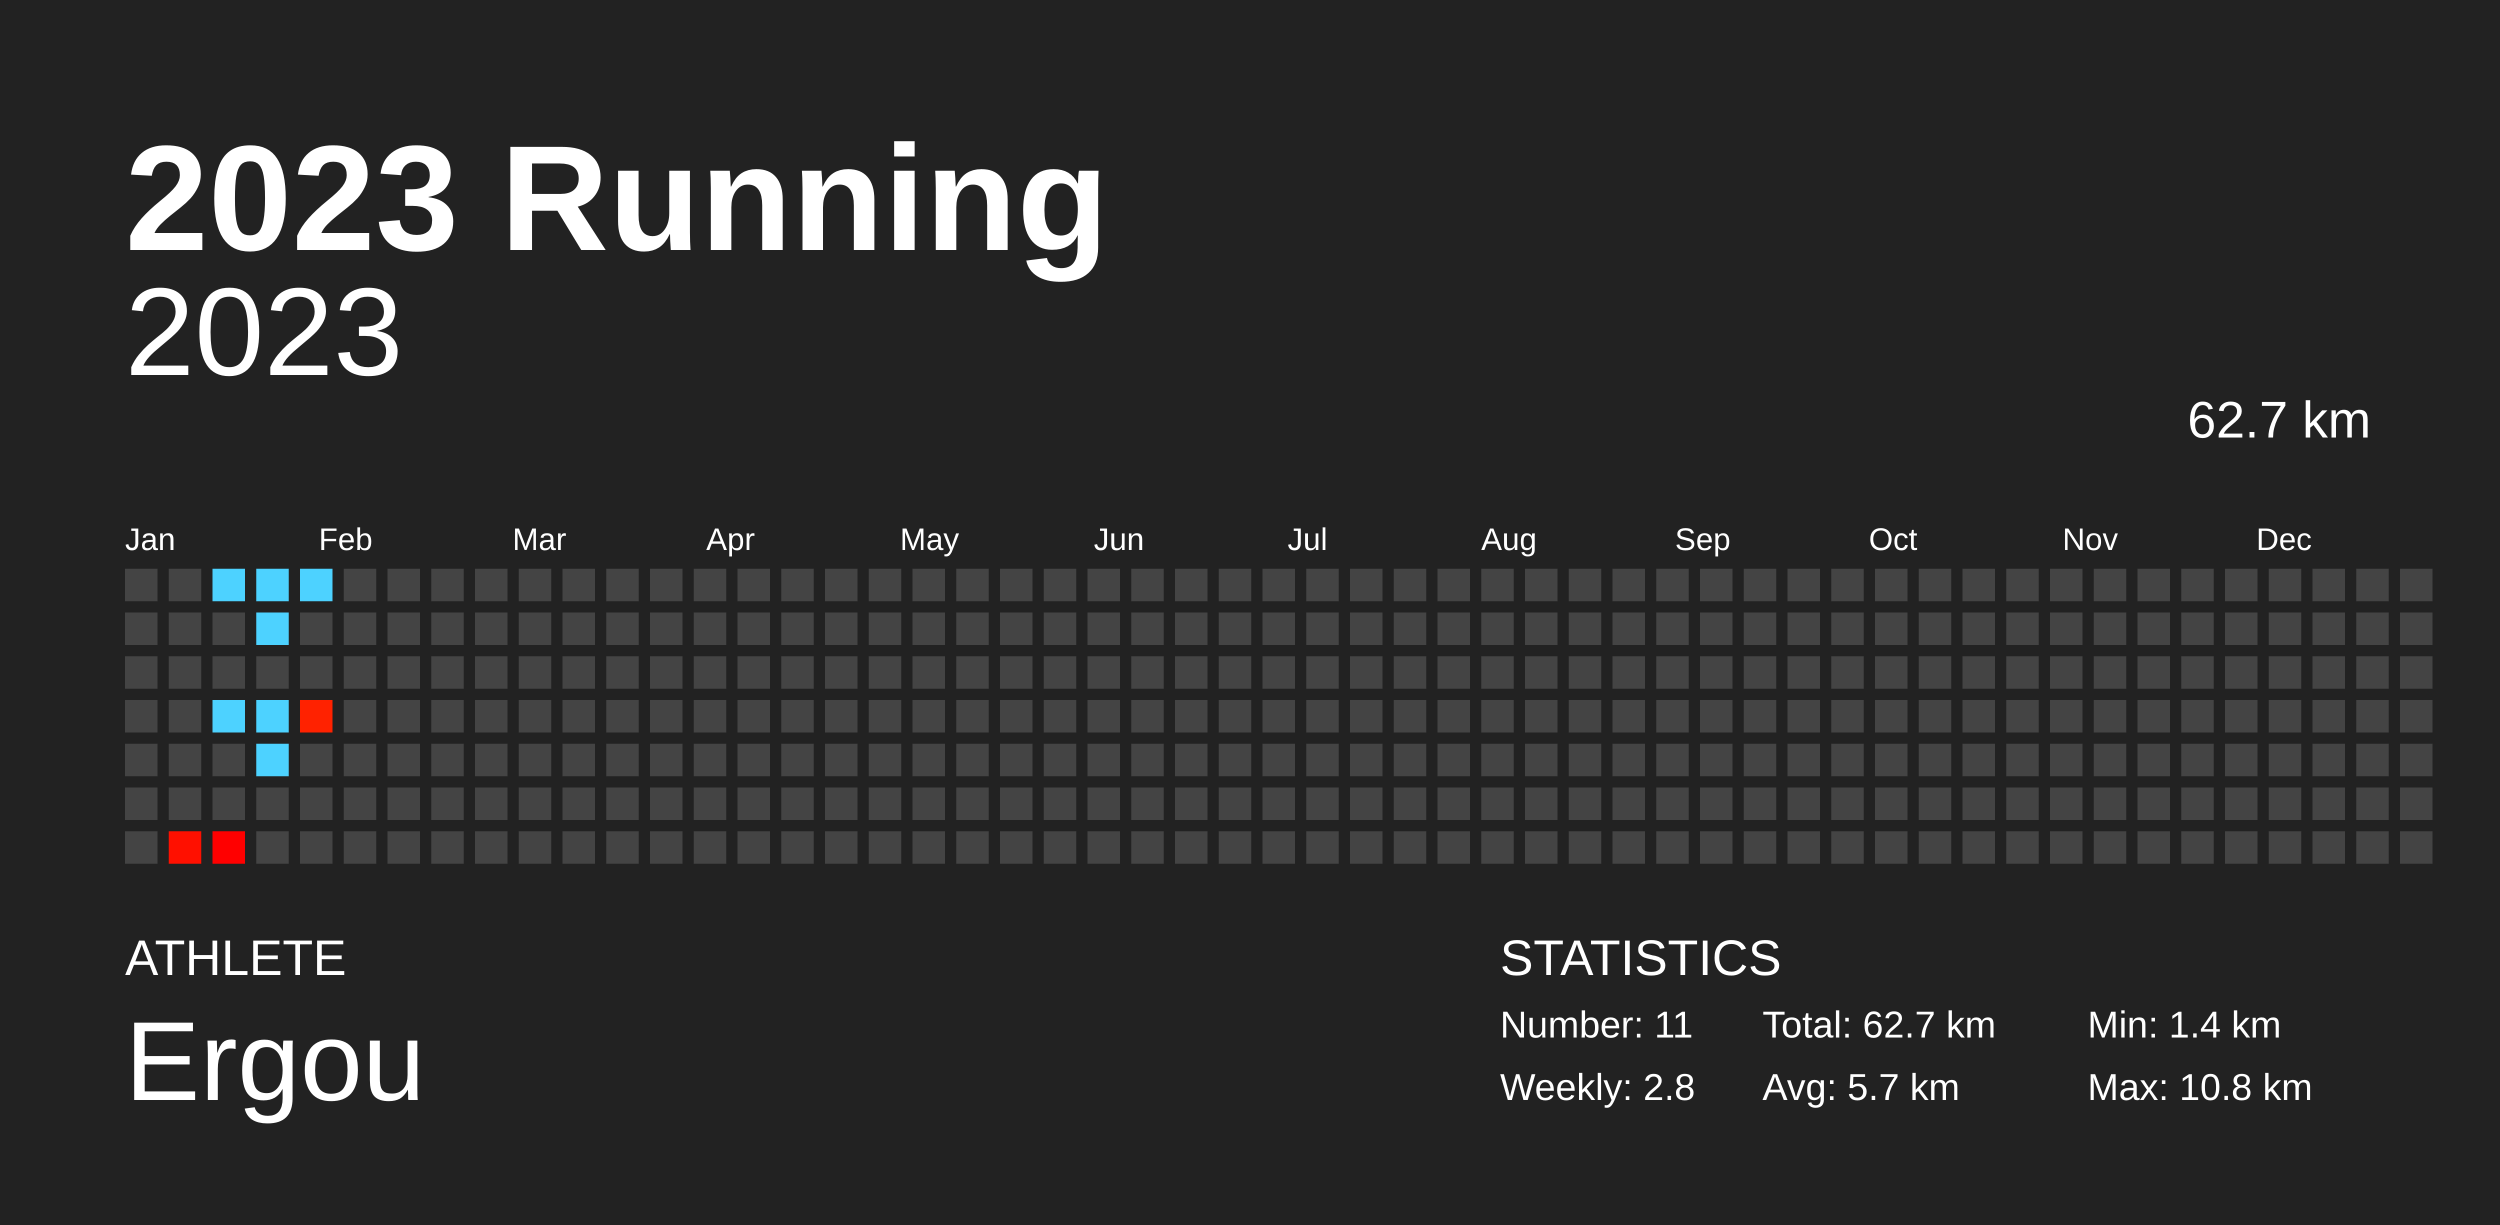
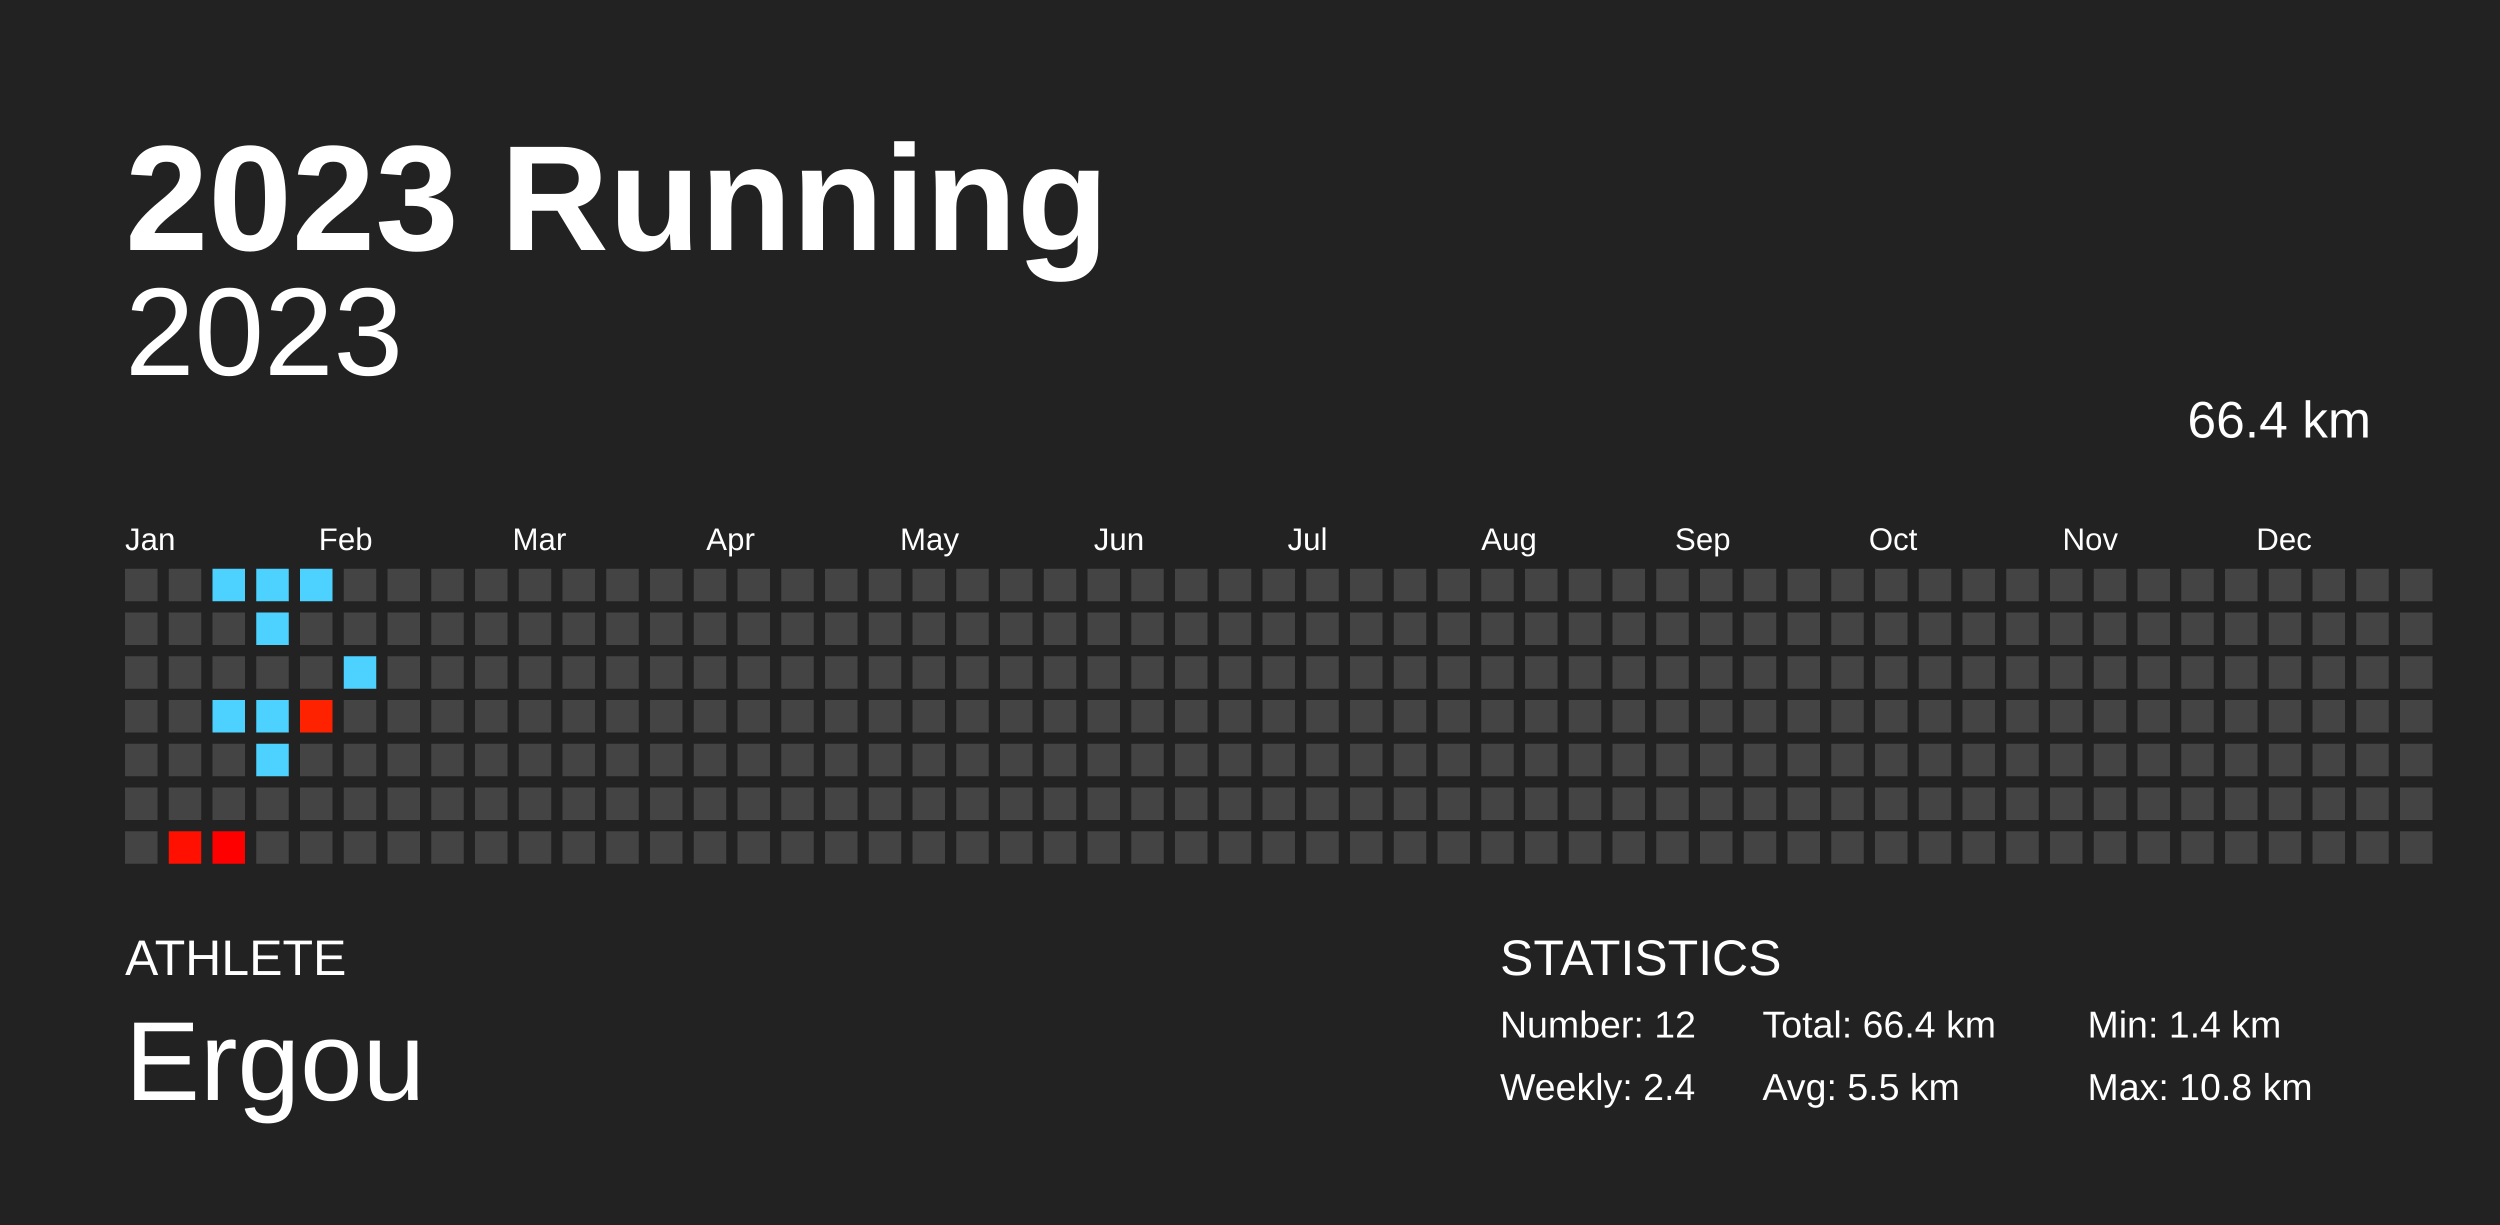
<svg xmlns="http://www.w3.org/2000/svg" baseProfile="full" height="98mm" version="1.1" viewBox="0,0,200,98" width="200mm">
  <defs />
  <rect fill="#222222" height="98" width="200" x="0" y="0" />
  <text fill="#FFFFFF" style="font-size:12px; font-family:Arial; font-weight:bold;" x="10" y="20">2023 Running</text>
  <text fill="#FFFFFF" style="font-size:4px; font-family:Arial" x="10" y="78">ATHLETE</text>
  <text fill="#FFFFFF" style="font-size:9px; font-family:Arial" x="10" y="88">Ergou</text>
  <text fill="#FFFFFF" style="font-size:4px; font-family:Arial" x="120" y="78">STATISTICS</text>
-   <text fill="#FFFFFF" style="font-size:3px; font-family:Arial" x="120" y="83">Number: 11</text>
-   <text fill="#FFFFFF" style="font-size:3px; font-family:Arial" x="120" y="88">Weekly: 2.8</text>
-   <text fill="#FFFFFF" style="font-size:3px; font-family:Arial" x="141" y="83">Total: 62.7 km</text>
-   <text fill="#FFFFFF" style="font-size:3px; font-family:Arial" x="141" y="88">Avg: 5.7 km</text>
+   <text fill="#FFFFFF" style="font-size:3px; font-family:Arial" x="120" y="83">Number: 12</text>
+   <text fill="#FFFFFF" style="font-size:3px; font-family:Arial" x="120" y="88">Weekly: 2.4</text>
+   <text fill="#FFFFFF" style="font-size:3px; font-family:Arial" x="141" y="83">Total: 66.4 km</text>
+   <text fill="#FFFFFF" style="font-size:3px; font-family:Arial" x="141" y="88">Avg: 5.5 km</text>
  <text fill="#FFFFFF" style="font-size:3px; font-family:Arial" x="167" y="83">Min: 1.4 km</text>
  <text fill="#FFFFFF" style="font-size:3px; font-family:Arial" x="167" y="88">Max: 10.8 km</text>
  <text alignment-baseline="hanging" fill="#FFFFFF" style="font-size:10.0px; font-family:Arial;" x="10" y="30">2023</text>
-   <text alignment-baseline="hanging" fill="#FFFFFF" style="font-size:4.125px; font-family:Arial;" x="175" y="35">62.7 km</text>
+   <text alignment-baseline="hanging" fill="#FFFFFF" style="font-size:4.125px; font-family:Arial;" x="175" y="35">66.4 km</text>
  <text fill="#FFFFFF" style="font-size:2.5px; font-family:Arial" x="10.0" y="44">Jan</text>
  <text fill="#FFFFFF" style="font-size:2.5px; font-family:Arial" x="25.5" y="44">Feb</text>
  <text fill="#FFFFFF" style="font-size:2.5px; font-family:Arial" x="41.0" y="44">Mar</text>
  <text fill="#FFFFFF" style="font-size:2.5px; font-family:Arial" x="56.5" y="44">Apr</text>
  <text fill="#FFFFFF" style="font-size:2.5px; font-family:Arial" x="72.0" y="44">May</text>
  <text fill="#FFFFFF" style="font-size:2.5px; font-family:Arial" x="87.5" y="44">Jun</text>
  <text fill="#FFFFFF" style="font-size:2.5px; font-family:Arial" x="103.0" y="44">Jul</text>
  <text fill="#FFFFFF" style="font-size:2.5px; font-family:Arial" x="118.5" y="44">Aug</text>
  <text fill="#FFFFFF" style="font-size:2.5px; font-family:Arial" x="134.0" y="44">Sep</text>
  <text fill="#FFFFFF" style="font-size:2.5px; font-family:Arial" x="149.5" y="44">Oct</text>
  <text fill="#FFFFFF" style="font-size:2.5px; font-family:Arial" x="165.0" y="44">Nov</text>
  <text fill="#FFFFFF" style="font-size:2.5px; font-family:Arial" x="180.5" y="44">Dec</text>
  <rect fill="#444444" height="2.6" width="2.6" x="10.0" y="45.5" />
  <rect fill="#444444" height="2.6" width="2.6" x="10.0" y="49.0" />
  <rect fill="#444444" height="2.6" width="2.6" x="10.0" y="52.5" />
  <rect fill="#444444" height="2.6" width="2.6" x="10.0" y="56.0" />
  <rect fill="#444444" height="2.6" width="2.6" x="10.0" y="59.5" />
  <rect fill="#444444" height="2.6" width="2.6" x="10.0" y="63.0" />
  <rect fill="#444444" height="2.6" width="2.6" x="10.0" y="66.5" />
  <rect fill="#444444" height="2.6" width="2.6" x="13.5" y="45.5" />
  <rect fill="#444444" height="2.6" width="2.6" x="13.5" y="49.0" />
  <rect fill="#444444" height="2.6" width="2.6" x="13.5" y="52.5" />
  <rect fill="#444444" height="2.6" width="2.6" x="13.5" y="56.0" />
  <rect fill="#444444" height="2.6" width="2.6" x="13.5" y="59.5" />
  <rect fill="#444444" height="2.6" width="2.6" x="13.5" y="63.0" />
  <rect fill="#ff1000" height="2.6" width="2.6" x="13.5" y="66.5" />
  <rect fill="#4dd2ff" height="2.6" width="2.6" x="17.0" y="45.5" />
  <rect fill="#444444" height="2.6" width="2.6" x="17.0" y="49.0" />
  <rect fill="#444444" height="2.6" width="2.6" x="17.0" y="52.5" />
  <rect fill="#4dd2ff" height="2.6" width="2.6" x="17.0" y="56.0" />
  <rect fill="#444444" height="2.6" width="2.6" x="17.0" y="59.5" />
  <rect fill="#444444" height="2.6" width="2.6" x="17.0" y="63.0" />
  <rect fill="#ff0000" height="2.6" width="2.6" x="17.0" y="66.5" />
  <rect fill="#4dd2ff" height="2.6" width="2.6" x="20.5" y="45.5" />
  <rect fill="#4dd2ff" height="2.6" width="2.6" x="20.5" y="49.0" />
  <rect fill="#444444" height="2.6" width="2.6" x="20.5" y="52.5" />
  <rect fill="#4dd2ff" height="2.6" width="2.6" x="20.5" y="56.0" />
  <rect fill="#4dd2ff" height="2.6" width="2.6" x="20.5" y="59.5" />
  <rect fill="#444444" height="2.6" width="2.6" x="20.5" y="63.0" />
  <rect fill="#444444" height="2.6" width="2.6" x="20.5" y="66.5" />
  <rect fill="#4dd2ff" height="2.6" width="2.6" x="24.0" y="45.5" />
  <rect fill="#444444" height="2.6" width="2.6" x="24.0" y="49.0" />
  <rect fill="#444444" height="2.6" width="2.6" x="24.0" y="52.5" />
  <rect fill="#ff2200" height="2.6" width="2.6" x="24.0" y="56.0" />
  <rect fill="#444444" height="2.6" width="2.6" x="24.0" y="59.5" />
  <rect fill="#444444" height="2.6" width="2.6" x="24.0" y="63.0" />
  <rect fill="#444444" height="2.6" width="2.6" x="24.0" y="66.5" />
  <rect fill="#444444" height="2.6" width="2.6" x="27.5" y="45.5" />
  <rect fill="#444444" height="2.6" width="2.6" x="27.5" y="49.0" />
-   <rect fill="#444444" height="2.6" width="2.6" x="27.5" y="52.5" />
+   <rect fill="#4dd2ff" height="2.6" width="2.6" x="27.5" y="52.5" />
  <rect fill="#444444" height="2.6" width="2.6" x="27.5" y="56.0" />
  <rect fill="#444444" height="2.6" width="2.6" x="27.5" y="59.5" />
  <rect fill="#444444" height="2.6" width="2.6" x="27.5" y="63.0" />
  <rect fill="#444444" height="2.6" width="2.6" x="27.5" y="66.5" />
  <rect fill="#444444" height="2.6" width="2.6" x="31.0" y="45.5" />
  <rect fill="#444444" height="2.6" width="2.6" x="31.0" y="49.0" />
  <rect fill="#444444" height="2.6" width="2.6" x="31.0" y="52.5" />
  <rect fill="#444444" height="2.6" width="2.6" x="31.0" y="56.0" />
  <rect fill="#444444" height="2.6" width="2.6" x="31.0" y="59.5" />
  <rect fill="#444444" height="2.6" width="2.6" x="31.0" y="63.0" />
  <rect fill="#444444" height="2.6" width="2.6" x="31.0" y="66.5" />
  <rect fill="#444444" height="2.6" width="2.6" x="34.5" y="45.5" />
  <rect fill="#444444" height="2.6" width="2.6" x="34.5" y="49.0" />
  <rect fill="#444444" height="2.6" width="2.6" x="34.5" y="52.5" />
  <rect fill="#444444" height="2.6" width="2.6" x="34.5" y="56.0" />
  <rect fill="#444444" height="2.6" width="2.6" x="34.5" y="59.5" />
  <rect fill="#444444" height="2.6" width="2.6" x="34.5" y="63.0" />
  <rect fill="#444444" height="2.6" width="2.6" x="34.5" y="66.5" />
  <rect fill="#444444" height="2.6" width="2.6" x="38.0" y="45.5" />
  <rect fill="#444444" height="2.6" width="2.6" x="38.0" y="49.0" />
  <rect fill="#444444" height="2.6" width="2.6" x="38.0" y="52.5" />
  <rect fill="#444444" height="2.6" width="2.6" x="38.0" y="56.0" />
  <rect fill="#444444" height="2.6" width="2.6" x="38.0" y="59.5" />
  <rect fill="#444444" height="2.6" width="2.6" x="38.0" y="63.0" />
  <rect fill="#444444" height="2.6" width="2.6" x="38.0" y="66.5" />
  <rect fill="#444444" height="2.6" width="2.6" x="41.5" y="45.5" />
  <rect fill="#444444" height="2.6" width="2.6" x="41.5" y="49.0" />
  <rect fill="#444444" height="2.6" width="2.6" x="41.5" y="52.5" />
  <rect fill="#444444" height="2.6" width="2.6" x="41.5" y="56.0" />
  <rect fill="#444444" height="2.6" width="2.6" x="41.5" y="59.5" />
  <rect fill="#444444" height="2.6" width="2.6" x="41.5" y="63.0" />
  <rect fill="#444444" height="2.6" width="2.6" x="41.5" y="66.5" />
  <rect fill="#444444" height="2.6" width="2.6" x="45.0" y="45.5" />
  <rect fill="#444444" height="2.6" width="2.6" x="45.0" y="49.0" />
  <rect fill="#444444" height="2.6" width="2.6" x="45.0" y="52.5" />
  <rect fill="#444444" height="2.6" width="2.6" x="45.0" y="56.0" />
  <rect fill="#444444" height="2.6" width="2.6" x="45.0" y="59.5" />
  <rect fill="#444444" height="2.6" width="2.6" x="45.0" y="63.0" />
  <rect fill="#444444" height="2.6" width="2.6" x="45.0" y="66.5" />
  <rect fill="#444444" height="2.6" width="2.6" x="48.5" y="45.5" />
  <rect fill="#444444" height="2.6" width="2.6" x="48.5" y="49.0" />
  <rect fill="#444444" height="2.6" width="2.6" x="48.5" y="52.5" />
  <rect fill="#444444" height="2.6" width="2.6" x="48.5" y="56.0" />
  <rect fill="#444444" height="2.6" width="2.6" x="48.5" y="59.5" />
  <rect fill="#444444" height="2.6" width="2.6" x="48.5" y="63.0" />
  <rect fill="#444444" height="2.6" width="2.6" x="48.5" y="66.5" />
  <rect fill="#444444" height="2.6" width="2.6" x="52.0" y="45.5" />
  <rect fill="#444444" height="2.6" width="2.6" x="52.0" y="49.0" />
  <rect fill="#444444" height="2.6" width="2.6" x="52.0" y="52.5" />
  <rect fill="#444444" height="2.6" width="2.6" x="52.0" y="56.0" />
  <rect fill="#444444" height="2.6" width="2.6" x="52.0" y="59.5" />
  <rect fill="#444444" height="2.6" width="2.6" x="52.0" y="63.0" />
  <rect fill="#444444" height="2.6" width="2.6" x="52.0" y="66.5" />
  <rect fill="#444444" height="2.6" width="2.6" x="55.5" y="45.5" />
  <rect fill="#444444" height="2.6" width="2.6" x="55.5" y="49.0" />
  <rect fill="#444444" height="2.6" width="2.6" x="55.5" y="52.5" />
  <rect fill="#444444" height="2.6" width="2.6" x="55.5" y="56.0" />
  <rect fill="#444444" height="2.6" width="2.6" x="55.5" y="59.5" />
  <rect fill="#444444" height="2.6" width="2.6" x="55.5" y="63.0" />
  <rect fill="#444444" height="2.6" width="2.6" x="55.5" y="66.5" />
  <rect fill="#444444" height="2.6" width="2.6" x="59.0" y="45.5" />
  <rect fill="#444444" height="2.6" width="2.6" x="59.0" y="49.0" />
  <rect fill="#444444" height="2.6" width="2.6" x="59.0" y="52.5" />
  <rect fill="#444444" height="2.6" width="2.6" x="59.0" y="56.0" />
  <rect fill="#444444" height="2.6" width="2.6" x="59.0" y="59.5" />
  <rect fill="#444444" height="2.6" width="2.6" x="59.0" y="63.0" />
  <rect fill="#444444" height="2.6" width="2.6" x="59.0" y="66.5" />
  <rect fill="#444444" height="2.6" width="2.6" x="62.5" y="45.5" />
  <rect fill="#444444" height="2.6" width="2.6" x="62.5" y="49.0" />
  <rect fill="#444444" height="2.6" width="2.6" x="62.5" y="52.5" />
  <rect fill="#444444" height="2.6" width="2.6" x="62.5" y="56.0" />
  <rect fill="#444444" height="2.6" width="2.6" x="62.5" y="59.5" />
  <rect fill="#444444" height="2.6" width="2.6" x="62.5" y="63.0" />
  <rect fill="#444444" height="2.6" width="2.6" x="62.5" y="66.5" />
  <rect fill="#444444" height="2.6" width="2.6" x="66.0" y="45.5" />
  <rect fill="#444444" height="2.6" width="2.6" x="66.0" y="49.0" />
  <rect fill="#444444" height="2.6" width="2.6" x="66.0" y="52.5" />
  <rect fill="#444444" height="2.6" width="2.6" x="66.0" y="56.0" />
  <rect fill="#444444" height="2.6" width="2.6" x="66.0" y="59.5" />
  <rect fill="#444444" height="2.6" width="2.6" x="66.0" y="63.0" />
  <rect fill="#444444" height="2.6" width="2.6" x="66.0" y="66.5" />
  <rect fill="#444444" height="2.6" width="2.6" x="69.5" y="45.5" />
  <rect fill="#444444" height="2.6" width="2.6" x="69.5" y="49.0" />
  <rect fill="#444444" height="2.6" width="2.6" x="69.5" y="52.5" />
  <rect fill="#444444" height="2.6" width="2.6" x="69.5" y="56.0" />
  <rect fill="#444444" height="2.6" width="2.6" x="69.5" y="59.5" />
  <rect fill="#444444" height="2.6" width="2.6" x="69.5" y="63.0" />
  <rect fill="#444444" height="2.6" width="2.6" x="69.5" y="66.5" />
  <rect fill="#444444" height="2.6" width="2.6" x="73.0" y="45.5" />
  <rect fill="#444444" height="2.6" width="2.6" x="73.0" y="49.0" />
  <rect fill="#444444" height="2.6" width="2.6" x="73.0" y="52.5" />
  <rect fill="#444444" height="2.6" width="2.6" x="73.0" y="56.0" />
  <rect fill="#444444" height="2.6" width="2.6" x="73.0" y="59.5" />
  <rect fill="#444444" height="2.6" width="2.6" x="73.0" y="63.0" />
  <rect fill="#444444" height="2.6" width="2.6" x="73.0" y="66.5" />
  <rect fill="#444444" height="2.6" width="2.6" x="76.5" y="45.5" />
  <rect fill="#444444" height="2.6" width="2.6" x="76.5" y="49.0" />
  <rect fill="#444444" height="2.6" width="2.6" x="76.5" y="52.5" />
  <rect fill="#444444" height="2.6" width="2.6" x="76.5" y="56.0" />
  <rect fill="#444444" height="2.6" width="2.6" x="76.5" y="59.5" />
  <rect fill="#444444" height="2.6" width="2.6" x="76.5" y="63.0" />
  <rect fill="#444444" height="2.6" width="2.6" x="76.5" y="66.5" />
  <rect fill="#444444" height="2.6" width="2.6" x="80.0" y="45.5" />
  <rect fill="#444444" height="2.6" width="2.6" x="80.0" y="49.0" />
  <rect fill="#444444" height="2.6" width="2.6" x="80.0" y="52.5" />
  <rect fill="#444444" height="2.6" width="2.6" x="80.0" y="56.0" />
  <rect fill="#444444" height="2.6" width="2.6" x="80.0" y="59.5" />
  <rect fill="#444444" height="2.6" width="2.6" x="80.0" y="63.0" />
  <rect fill="#444444" height="2.6" width="2.6" x="80.0" y="66.5" />
  <rect fill="#444444" height="2.6" width="2.6" x="83.5" y="45.5" />
  <rect fill="#444444" height="2.6" width="2.6" x="83.5" y="49.0" />
  <rect fill="#444444" height="2.6" width="2.6" x="83.5" y="52.5" />
  <rect fill="#444444" height="2.6" width="2.6" x="83.5" y="56.0" />
  <rect fill="#444444" height="2.6" width="2.6" x="83.5" y="59.5" />
  <rect fill="#444444" height="2.6" width="2.6" x="83.5" y="63.0" />
  <rect fill="#444444" height="2.6" width="2.6" x="83.5" y="66.5" />
  <rect fill="#444444" height="2.6" width="2.6" x="87.0" y="45.5" />
  <rect fill="#444444" height="2.6" width="2.6" x="87.0" y="49.0" />
  <rect fill="#444444" height="2.6" width="2.6" x="87.0" y="52.5" />
  <rect fill="#444444" height="2.6" width="2.6" x="87.0" y="56.0" />
  <rect fill="#444444" height="2.6" width="2.6" x="87.0" y="59.5" />
  <rect fill="#444444" height="2.6" width="2.6" x="87.0" y="63.0" />
  <rect fill="#444444" height="2.6" width="2.6" x="87.0" y="66.5" />
  <rect fill="#444444" height="2.6" width="2.6" x="90.5" y="45.5" />
  <rect fill="#444444" height="2.6" width="2.6" x="90.5" y="49.0" />
  <rect fill="#444444" height="2.6" width="2.6" x="90.5" y="52.5" />
  <rect fill="#444444" height="2.6" width="2.6" x="90.5" y="56.0" />
  <rect fill="#444444" height="2.6" width="2.6" x="90.5" y="59.5" />
  <rect fill="#444444" height="2.6" width="2.6" x="90.5" y="63.0" />
  <rect fill="#444444" height="2.6" width="2.6" x="90.5" y="66.5" />
  <rect fill="#444444" height="2.6" width="2.6" x="94.0" y="45.5" />
  <rect fill="#444444" height="2.6" width="2.6" x="94.0" y="49.0" />
  <rect fill="#444444" height="2.6" width="2.6" x="94.0" y="52.5" />
  <rect fill="#444444" height="2.6" width="2.6" x="94.0" y="56.0" />
  <rect fill="#444444" height="2.6" width="2.6" x="94.0" y="59.5" />
  <rect fill="#444444" height="2.6" width="2.6" x="94.0" y="63.0" />
  <rect fill="#444444" height="2.6" width="2.6" x="94.0" y="66.5" />
  <rect fill="#444444" height="2.6" width="2.6" x="97.5" y="45.5" />
  <rect fill="#444444" height="2.6" width="2.6" x="97.5" y="49.0" />
  <rect fill="#444444" height="2.6" width="2.6" x="97.5" y="52.5" />
  <rect fill="#444444" height="2.6" width="2.6" x="97.5" y="56.0" />
  <rect fill="#444444" height="2.6" width="2.6" x="97.5" y="59.5" />
  <rect fill="#444444" height="2.6" width="2.6" x="97.5" y="63.0" />
  <rect fill="#444444" height="2.6" width="2.6" x="97.5" y="66.5" />
  <rect fill="#444444" height="2.6" width="2.6" x="101.0" y="45.5" />
  <rect fill="#444444" height="2.6" width="2.6" x="101.0" y="49.0" />
  <rect fill="#444444" height="2.6" width="2.6" x="101.0" y="52.5" />
  <rect fill="#444444" height="2.6" width="2.6" x="101.0" y="56.0" />
  <rect fill="#444444" height="2.6" width="2.6" x="101.0" y="59.5" />
  <rect fill="#444444" height="2.6" width="2.6" x="101.0" y="63.0" />
  <rect fill="#444444" height="2.6" width="2.6" x="101.0" y="66.5" />
  <rect fill="#444444" height="2.6" width="2.6" x="104.5" y="45.5" />
  <rect fill="#444444" height="2.6" width="2.6" x="104.5" y="49.0" />
  <rect fill="#444444" height="2.6" width="2.6" x="104.5" y="52.5" />
  <rect fill="#444444" height="2.6" width="2.6" x="104.5" y="56.0" />
  <rect fill="#444444" height="2.6" width="2.6" x="104.5" y="59.5" />
  <rect fill="#444444" height="2.6" width="2.6" x="104.5" y="63.0" />
  <rect fill="#444444" height="2.6" width="2.6" x="104.5" y="66.5" />
  <rect fill="#444444" height="2.6" width="2.6" x="108.0" y="45.5" />
  <rect fill="#444444" height="2.6" width="2.6" x="108.0" y="49.0" />
  <rect fill="#444444" height="2.6" width="2.6" x="108.0" y="52.5" />
  <rect fill="#444444" height="2.6" width="2.6" x="108.0" y="56.0" />
  <rect fill="#444444" height="2.6" width="2.6" x="108.0" y="59.5" />
  <rect fill="#444444" height="2.6" width="2.6" x="108.0" y="63.0" />
  <rect fill="#444444" height="2.6" width="2.6" x="108.0" y="66.5" />
  <rect fill="#444444" height="2.6" width="2.6" x="111.5" y="45.5" />
  <rect fill="#444444" height="2.6" width="2.6" x="111.5" y="49.0" />
  <rect fill="#444444" height="2.6" width="2.6" x="111.5" y="52.5" />
  <rect fill="#444444" height="2.6" width="2.6" x="111.5" y="56.0" />
  <rect fill="#444444" height="2.6" width="2.6" x="111.5" y="59.5" />
  <rect fill="#444444" height="2.6" width="2.6" x="111.5" y="63.0" />
  <rect fill="#444444" height="2.6" width="2.6" x="111.5" y="66.5" />
  <rect fill="#444444" height="2.6" width="2.6" x="115.0" y="45.5" />
  <rect fill="#444444" height="2.6" width="2.6" x="115.0" y="49.0" />
  <rect fill="#444444" height="2.6" width="2.6" x="115.0" y="52.5" />
  <rect fill="#444444" height="2.6" width="2.6" x="115.0" y="56.0" />
  <rect fill="#444444" height="2.6" width="2.6" x="115.0" y="59.5" />
  <rect fill="#444444" height="2.6" width="2.6" x="115.0" y="63.0" />
  <rect fill="#444444" height="2.6" width="2.6" x="115.0" y="66.5" />
  <rect fill="#444444" height="2.6" width="2.6" x="118.5" y="45.5" />
  <rect fill="#444444" height="2.6" width="2.6" x="118.5" y="49.0" />
  <rect fill="#444444" height="2.6" width="2.6" x="118.5" y="52.5" />
  <rect fill="#444444" height="2.6" width="2.6" x="118.5" y="56.0" />
  <rect fill="#444444" height="2.6" width="2.6" x="118.5" y="59.5" />
  <rect fill="#444444" height="2.6" width="2.6" x="118.5" y="63.0" />
  <rect fill="#444444" height="2.6" width="2.6" x="118.5" y="66.5" />
  <rect fill="#444444" height="2.6" width="2.6" x="122.0" y="45.5" />
  <rect fill="#444444" height="2.6" width="2.6" x="122.0" y="49.0" />
  <rect fill="#444444" height="2.6" width="2.6" x="122.0" y="52.5" />
  <rect fill="#444444" height="2.6" width="2.6" x="122.0" y="56.0" />
  <rect fill="#444444" height="2.6" width="2.6" x="122.0" y="59.5" />
  <rect fill="#444444" height="2.6" width="2.6" x="122.0" y="63.0" />
  <rect fill="#444444" height="2.6" width="2.6" x="122.0" y="66.5" />
  <rect fill="#444444" height="2.6" width="2.6" x="125.5" y="45.5" />
  <rect fill="#444444" height="2.6" width="2.6" x="125.5" y="49.0" />
  <rect fill="#444444" height="2.6" width="2.6" x="125.5" y="52.5" />
  <rect fill="#444444" height="2.6" width="2.6" x="125.5" y="56.0" />
  <rect fill="#444444" height="2.6" width="2.6" x="125.5" y="59.5" />
  <rect fill="#444444" height="2.6" width="2.6" x="125.5" y="63.0" />
  <rect fill="#444444" height="2.6" width="2.6" x="125.5" y="66.5" />
  <rect fill="#444444" height="2.6" width="2.6" x="129.0" y="45.5" />
  <rect fill="#444444" height="2.6" width="2.6" x="129.0" y="49.0" />
  <rect fill="#444444" height="2.6" width="2.6" x="129.0" y="52.5" />
  <rect fill="#444444" height="2.6" width="2.6" x="129.0" y="56.0" />
  <rect fill="#444444" height="2.6" width="2.6" x="129.0" y="59.5" />
  <rect fill="#444444" height="2.6" width="2.6" x="129.0" y="63.0" />
  <rect fill="#444444" height="2.6" width="2.6" x="129.0" y="66.5" />
  <rect fill="#444444" height="2.6" width="2.6" x="132.5" y="45.5" />
  <rect fill="#444444" height="2.6" width="2.6" x="132.5" y="49.0" />
  <rect fill="#444444" height="2.6" width="2.6" x="132.5" y="52.5" />
  <rect fill="#444444" height="2.6" width="2.6" x="132.5" y="56.0" />
  <rect fill="#444444" height="2.6" width="2.6" x="132.5" y="59.5" />
  <rect fill="#444444" height="2.6" width="2.6" x="132.5" y="63.0" />
  <rect fill="#444444" height="2.6" width="2.6" x="132.5" y="66.5" />
  <rect fill="#444444" height="2.6" width="2.6" x="136.0" y="45.5" />
  <rect fill="#444444" height="2.6" width="2.6" x="136.0" y="49.0" />
  <rect fill="#444444" height="2.6" width="2.6" x="136.0" y="52.5" />
  <rect fill="#444444" height="2.6" width="2.6" x="136.0" y="56.0" />
  <rect fill="#444444" height="2.6" width="2.6" x="136.0" y="59.5" />
  <rect fill="#444444" height="2.6" width="2.6" x="136.0" y="63.0" />
  <rect fill="#444444" height="2.6" width="2.6" x="136.0" y="66.5" />
  <rect fill="#444444" height="2.6" width="2.6" x="139.5" y="45.5" />
  <rect fill="#444444" height="2.6" width="2.6" x="139.5" y="49.0" />
  <rect fill="#444444" height="2.6" width="2.6" x="139.5" y="52.5" />
  <rect fill="#444444" height="2.6" width="2.6" x="139.5" y="56.0" />
  <rect fill="#444444" height="2.6" width="2.6" x="139.5" y="59.5" />
  <rect fill="#444444" height="2.6" width="2.6" x="139.5" y="63.0" />
  <rect fill="#444444" height="2.6" width="2.6" x="139.5" y="66.5" />
  <rect fill="#444444" height="2.6" width="2.6" x="143.0" y="45.5" />
  <rect fill="#444444" height="2.6" width="2.6" x="143.0" y="49.0" />
  <rect fill="#444444" height="2.6" width="2.6" x="143.0" y="52.5" />
  <rect fill="#444444" height="2.6" width="2.6" x="143.0" y="56.0" />
  <rect fill="#444444" height="2.6" width="2.6" x="143.0" y="59.5" />
  <rect fill="#444444" height="2.6" width="2.6" x="143.0" y="63.0" />
  <rect fill="#444444" height="2.6" width="2.6" x="143.0" y="66.5" />
  <rect fill="#444444" height="2.6" width="2.6" x="146.5" y="45.5" />
  <rect fill="#444444" height="2.6" width="2.6" x="146.5" y="49.0" />
  <rect fill="#444444" height="2.6" width="2.6" x="146.5" y="52.5" />
  <rect fill="#444444" height="2.6" width="2.6" x="146.5" y="56.0" />
  <rect fill="#444444" height="2.6" width="2.6" x="146.5" y="59.5" />
  <rect fill="#444444" height="2.6" width="2.6" x="146.5" y="63.0" />
  <rect fill="#444444" height="2.6" width="2.6" x="146.5" y="66.5" />
  <rect fill="#444444" height="2.6" width="2.6" x="150.0" y="45.5" />
  <rect fill="#444444" height="2.6" width="2.6" x="150.0" y="49.0" />
  <rect fill="#444444" height="2.6" width="2.6" x="150.0" y="52.5" />
  <rect fill="#444444" height="2.6" width="2.6" x="150.0" y="56.0" />
  <rect fill="#444444" height="2.6" width="2.6" x="150.0" y="59.5" />
  <rect fill="#444444" height="2.6" width="2.6" x="150.0" y="63.0" />
  <rect fill="#444444" height="2.6" width="2.6" x="150.0" y="66.5" />
  <rect fill="#444444" height="2.6" width="2.6" x="153.5" y="45.5" />
  <rect fill="#444444" height="2.6" width="2.6" x="153.5" y="49.0" />
  <rect fill="#444444" height="2.6" width="2.6" x="153.5" y="52.5" />
  <rect fill="#444444" height="2.6" width="2.6" x="153.5" y="56.0" />
  <rect fill="#444444" height="2.6" width="2.6" x="153.5" y="59.5" />
  <rect fill="#444444" height="2.6" width="2.6" x="153.5" y="63.0" />
  <rect fill="#444444" height="2.6" width="2.6" x="153.5" y="66.5" />
  <rect fill="#444444" height="2.6" width="2.6" x="157.0" y="45.5" />
  <rect fill="#444444" height="2.6" width="2.6" x="157.0" y="49.0" />
  <rect fill="#444444" height="2.6" width="2.6" x="157.0" y="52.5" />
  <rect fill="#444444" height="2.6" width="2.6" x="157.0" y="56.0" />
  <rect fill="#444444" height="2.6" width="2.6" x="157.0" y="59.5" />
  <rect fill="#444444" height="2.6" width="2.6" x="157.0" y="63.0" />
  <rect fill="#444444" height="2.6" width="2.6" x="157.0" y="66.5" />
  <rect fill="#444444" height="2.6" width="2.6" x="160.5" y="45.5" />
  <rect fill="#444444" height="2.6" width="2.6" x="160.5" y="49.0" />
  <rect fill="#444444" height="2.6" width="2.6" x="160.5" y="52.5" />
  <rect fill="#444444" height="2.6" width="2.6" x="160.5" y="56.0" />
  <rect fill="#444444" height="2.6" width="2.6" x="160.5" y="59.5" />
  <rect fill="#444444" height="2.6" width="2.6" x="160.5" y="63.0" />
  <rect fill="#444444" height="2.6" width="2.6" x="160.5" y="66.5" />
  <rect fill="#444444" height="2.6" width="2.6" x="164.0" y="45.5" />
  <rect fill="#444444" height="2.6" width="2.6" x="164.0" y="49.0" />
  <rect fill="#444444" height="2.6" width="2.6" x="164.0" y="52.5" />
  <rect fill="#444444" height="2.6" width="2.6" x="164.0" y="56.0" />
  <rect fill="#444444" height="2.6" width="2.6" x="164.0" y="59.5" />
  <rect fill="#444444" height="2.6" width="2.6" x="164.0" y="63.0" />
  <rect fill="#444444" height="2.6" width="2.6" x="164.0" y="66.5" />
  <rect fill="#444444" height="2.6" width="2.6" x="167.5" y="45.5" />
  <rect fill="#444444" height="2.6" width="2.6" x="167.5" y="49.0" />
  <rect fill="#444444" height="2.6" width="2.6" x="167.5" y="52.5" />
  <rect fill="#444444" height="2.6" width="2.6" x="167.5" y="56.0" />
  <rect fill="#444444" height="2.6" width="2.6" x="167.5" y="59.5" />
  <rect fill="#444444" height="2.6" width="2.6" x="167.5" y="63.0" />
  <rect fill="#444444" height="2.6" width="2.6" x="167.5" y="66.5" />
  <rect fill="#444444" height="2.6" width="2.6" x="171.0" y="45.5" />
  <rect fill="#444444" height="2.6" width="2.6" x="171.0" y="49.0" />
  <rect fill="#444444" height="2.6" width="2.6" x="171.0" y="52.5" />
  <rect fill="#444444" height="2.6" width="2.6" x="171.0" y="56.0" />
  <rect fill="#444444" height="2.6" width="2.6" x="171.0" y="59.5" />
  <rect fill="#444444" height="2.6" width="2.6" x="171.0" y="63.0" />
  <rect fill="#444444" height="2.6" width="2.6" x="171.0" y="66.5" />
  <rect fill="#444444" height="2.6" width="2.6" x="174.5" y="45.5" />
  <rect fill="#444444" height="2.6" width="2.6" x="174.5" y="49.0" />
  <rect fill="#444444" height="2.6" width="2.6" x="174.5" y="52.5" />
  <rect fill="#444444" height="2.6" width="2.6" x="174.5" y="56.0" />
  <rect fill="#444444" height="2.6" width="2.6" x="174.5" y="59.5" />
  <rect fill="#444444" height="2.6" width="2.6" x="174.5" y="63.0" />
  <rect fill="#444444" height="2.6" width="2.6" x="174.5" y="66.5" />
  <rect fill="#444444" height="2.6" width="2.6" x="178.0" y="45.5" />
  <rect fill="#444444" height="2.6" width="2.6" x="178.0" y="49.0" />
  <rect fill="#444444" height="2.6" width="2.6" x="178.0" y="52.5" />
  <rect fill="#444444" height="2.6" width="2.6" x="178.0" y="56.0" />
  <rect fill="#444444" height="2.6" width="2.6" x="178.0" y="59.5" />
  <rect fill="#444444" height="2.6" width="2.6" x="178.0" y="63.0" />
  <rect fill="#444444" height="2.6" width="2.6" x="178.0" y="66.5" />
  <rect fill="#444444" height="2.6" width="2.6" x="181.5" y="45.5" />
  <rect fill="#444444" height="2.6" width="2.6" x="181.5" y="49.0" />
  <rect fill="#444444" height="2.6" width="2.6" x="181.5" y="52.5" />
  <rect fill="#444444" height="2.6" width="2.6" x="181.5" y="56.0" />
  <rect fill="#444444" height="2.6" width="2.6" x="181.5" y="59.5" />
  <rect fill="#444444" height="2.6" width="2.6" x="181.5" y="63.0" />
  <rect fill="#444444" height="2.6" width="2.6" x="181.5" y="66.5" />
  <rect fill="#444444" height="2.6" width="2.6" x="185.0" y="45.5" />
  <rect fill="#444444" height="2.6" width="2.6" x="185.0" y="49.0" />
  <rect fill="#444444" height="2.6" width="2.6" x="185.0" y="52.5" />
  <rect fill="#444444" height="2.6" width="2.6" x="185.0" y="56.0" />
  <rect fill="#444444" height="2.6" width="2.6" x="185.0" y="59.5" />
  <rect fill="#444444" height="2.6" width="2.6" x="185.0" y="63.0" />
  <rect fill="#444444" height="2.6" width="2.6" x="185.0" y="66.5" />
  <rect fill="#444444" height="2.6" width="2.6" x="188.5" y="45.5" />
  <rect fill="#444444" height="2.6" width="2.6" x="188.5" y="49.0" />
  <rect fill="#444444" height="2.6" width="2.6" x="188.5" y="52.5" />
  <rect fill="#444444" height="2.6" width="2.6" x="188.5" y="56.0" />
  <rect fill="#444444" height="2.6" width="2.6" x="188.5" y="59.5" />
  <rect fill="#444444" height="2.6" width="2.6" x="188.5" y="63.0" />
  <rect fill="#444444" height="2.6" width="2.6" x="188.5" y="66.5" />
  <rect fill="#444444" height="2.6" width="2.6" x="192.0" y="45.5" />
  <rect fill="#444444" height="2.6" width="2.6" x="192.0" y="49.0" />
  <rect fill="#444444" height="2.6" width="2.6" x="192.0" y="52.5" />
  <rect fill="#444444" height="2.6" width="2.6" x="192.0" y="56.0" />
  <rect fill="#444444" height="2.6" width="2.6" x="192.0" y="59.5" />
  <rect fill="#444444" height="2.6" width="2.6" x="192.0" y="63.0" />
  <rect fill="#444444" height="2.6" width="2.6" x="192.0" y="66.5" />
</svg>
